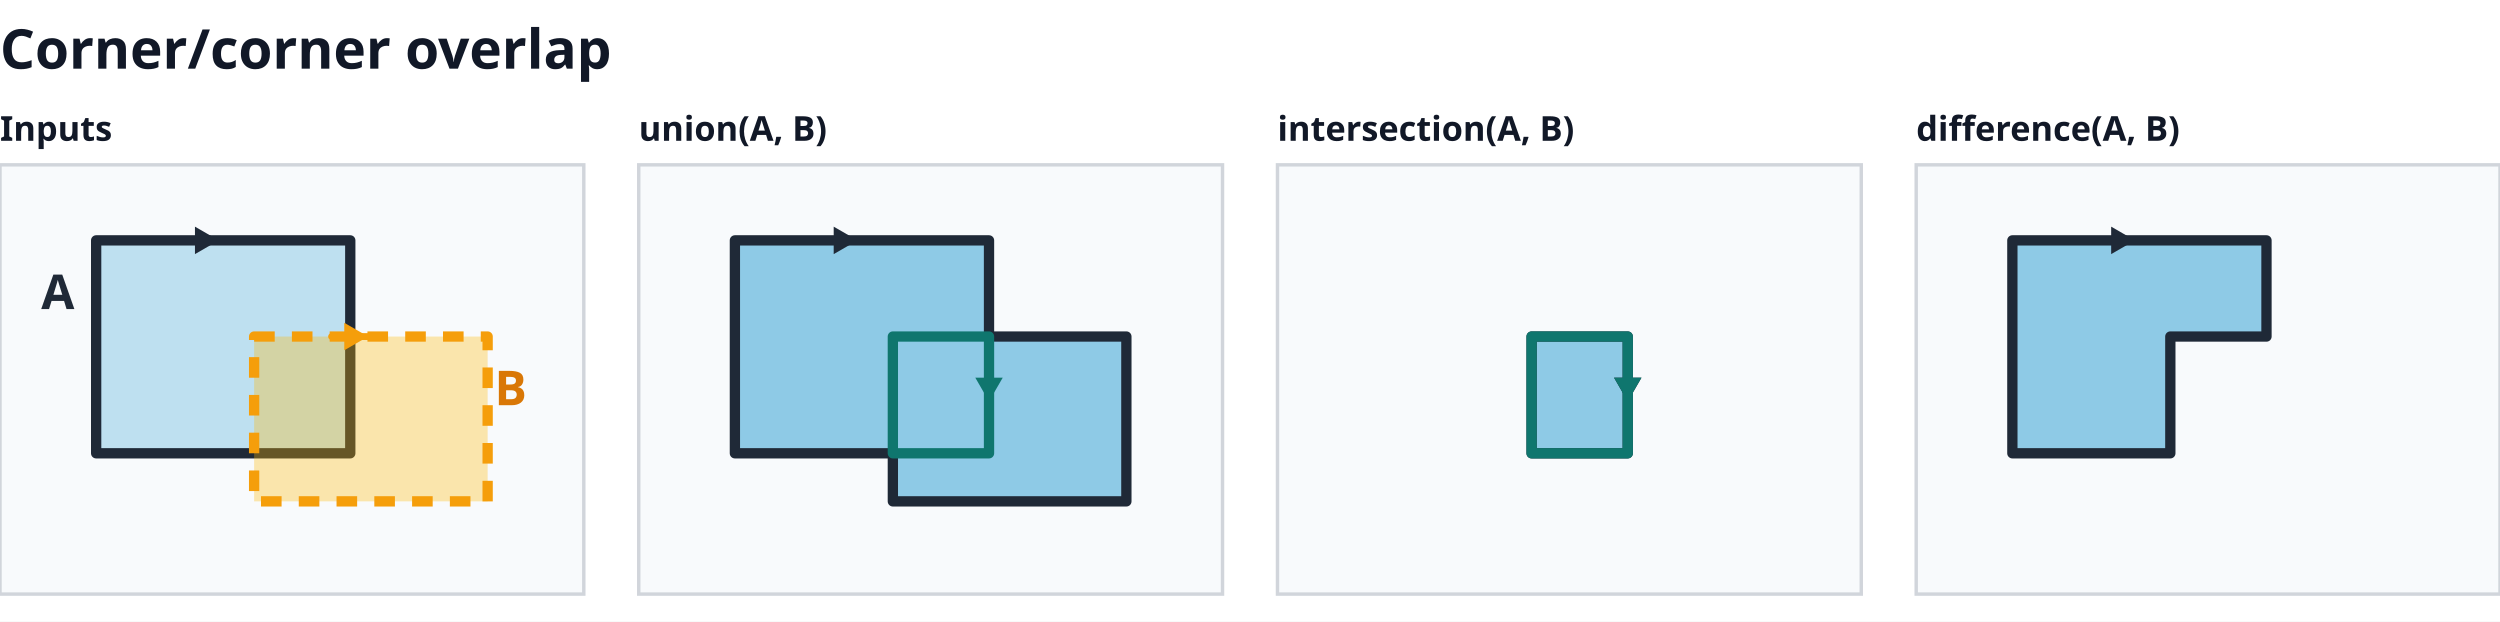
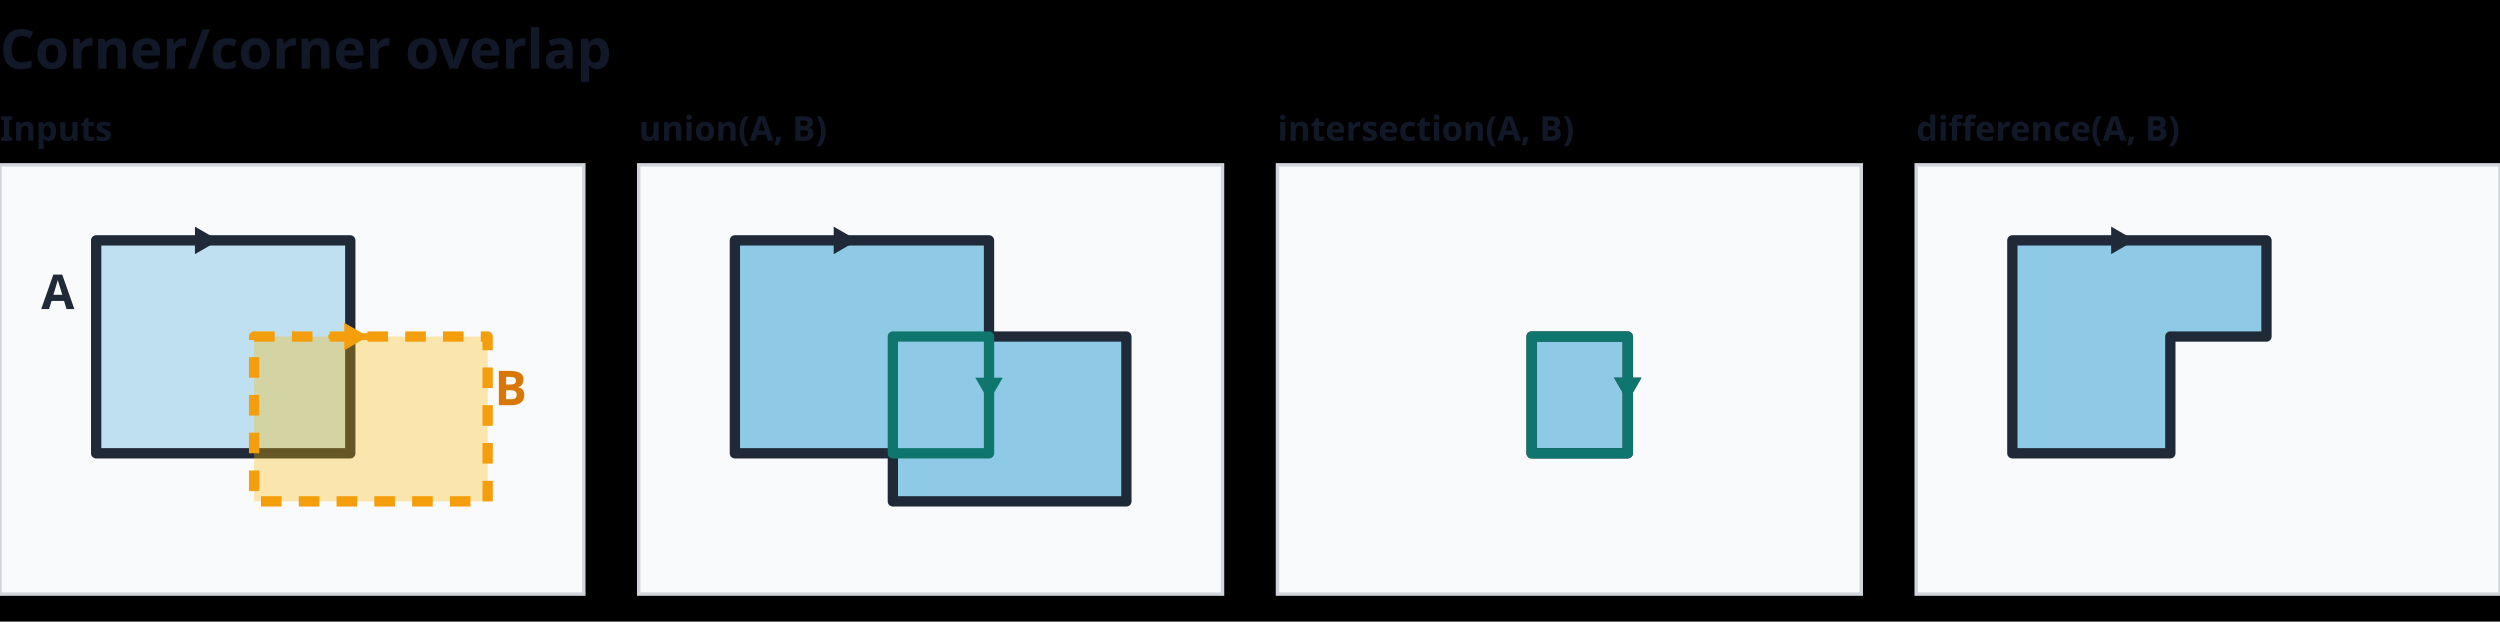
<svg xmlns="http://www.w3.org/2000/svg" viewBox="0 0 728 181">
-   <rect x="0" y="0" width="728" height="181" style="fill: #ffffff; stroke: none" />
+   <rect x="0" y="0" width="728" height="181" style="fill: #000000; stroke: none" />
  <text x="0" y="20" font-size="16" style="fill: #111827; font-family: system-ui, sans-serif; font-weight: 700">Corner/corner overlap</text>
  <rect x="0" y="48" width="170" height="125" style="fill: #f8fafc; stroke: #d1d5db; stroke-width: 1" />
  <text x="0" y="41" font-size="10" style="fill: #111827; font-family: system-ui, sans-serif; font-weight: 700">Inputs</text>
  <path d="M 28 70 H 102 V 132 H 28 Z" style="fill: rgba(142, 202, 230, 0.55); stroke: #1f2937; stroke-width: 3; stroke-linejoin: round" />
  <path d="M 74 98 H 142 V 146 H 74 Z" style="fill: rgba(255, 183, 3, 0.32); stroke: #f59e0b; stroke-width: 3; stroke-dasharray: 6 5; stroke-linejoin: round" />
  <text x="12" y="90" font-size="14" style="fill: #1f2937; font-family: system-ui, sans-serif; font-weight: 700">A</text>
  <text x="144" y="118" font-size="14" style="fill: #d97706; font-family: system-ui, sans-serif; font-weight: 700">B</text>
  <path d="M 53.08 70 H 65.08" style="fill: none; stroke: #1f2937; stroke-width: 2; stroke-linecap: round" />
  <path d="M 63.699 70 L 56.771 74 V 66 Z" style="fill: #1f2937; stroke: none" />
  <path d="M 96.56 98 H 108.56" style="fill: none; stroke: #f59e0b; stroke-width: 2; stroke-linecap: round" />
  <path d="M 107.179 98 L 100.251 102 V 94 Z" style="fill: #f59e0b; stroke: none" />
  <rect x="186" y="48" width="170" height="125" style="fill: #f8fafc; stroke: #d1d5db; stroke-width: 1" />
  <text x="186" y="41" font-size="10" style="fill: #111827; font-family: system-ui, sans-serif; font-weight: 700">union(A, B)</text>
  <path d="M 214 70 H 288 V 98 H 328 V 146 H 260 V 132 H 214 Z M 288 98 V 132 H 260 V 98 Z" style="fill: #8ecae6; fill-rule: nonzero; stroke: none" />
  <path d="M 214 70 H 288 V 98 H 328 V 146 H 260 V 132 H 214 Z" style="fill: none; stroke: #1f2937; stroke-width: 3.0; stroke-linejoin: round" />
  <path d="M 239.08 70 H 251.08" style="fill: none; stroke: #1f2937; stroke-width: 2; stroke-linecap: round" />
  <path d="M 249.699 70 L 242.771 74 V 66 Z" style="fill: #1f2937; stroke: none" />
  <path d="M 288 98 V 132 H 260 V 98 Z" style="fill: none; stroke: #0f766e; stroke-width: 3.0; stroke-linejoin: round" />
  <path d="M 288 106.28 V 118.28" style="fill: none; stroke: #0f766e; stroke-width: 2; stroke-linecap: round" />
  <path d="M 288 116.899 L 284 109.971 H 292 Z" style="fill: #0f766e; stroke: none" />
  <rect x="372" y="48" width="170" height="125" style="fill: #f8fafc; stroke: #d1d5db; stroke-width: 1" />
  <text x="372" y="41" font-size="10" style="fill: #111827; font-family: system-ui, sans-serif; font-weight: 700">intersection(A, B)</text>
  <path d="M 474 98 V 132 H 446 V 98 Z M 474 98 V 132 H 446 V 98 Z" style="fill: #8ecae6; fill-rule: nonzero; stroke: none" />
  <path d="M 474 98 V 132 H 446 V 98 Z" style="fill: none; stroke: #1f2937; stroke-width: 3.0; stroke-linejoin: round" />
  <path d="M 474 106.28 V 118.28" style="fill: none; stroke: #1f2937; stroke-width: 2; stroke-linecap: round" />
  <path d="M 474 116.899 L 470 109.971 H 478 Z" style="fill: #1f2937; stroke: none" />
  <path d="M 474 98 V 132 H 446 V 98 Z" style="fill: none; stroke: #0f766e; stroke-width: 3.0; stroke-linejoin: round" />
  <path d="M 474 106.28 V 118.28" style="fill: none; stroke: #0f766e; stroke-width: 2; stroke-linecap: round" />
  <path d="M 474 116.899 L 470 109.971 H 478 Z" style="fill: #0f766e; stroke: none" />
  <rect x="558" y="48" width="170" height="125" style="fill: #f8fafc; stroke: #d1d5db; stroke-width: 1" />
  <text x="558" y="41" font-size="10" style="fill: #111827; font-family: system-ui, sans-serif; font-weight: 700">difference(A, B)</text>
  <path d="M 586 70 H 660 V 98 H 632 V 132 H 586 Z" style="fill: #8ecae6; fill-rule: nonzero; stroke: none" />
  <path d="M 586 70 H 660 V 98 H 632 V 132 H 586 Z" style="fill: none; stroke: #1f2937; stroke-width: 3.0; stroke-linejoin: round" />
  <path d="M 611.08 70 H 623.08" style="fill: none; stroke: #1f2937; stroke-width: 2; stroke-linecap: round" />
  <path d="M 621.699 70 L 614.771 74 V 66 Z" style="fill: #1f2937; stroke: none" />
</svg>
